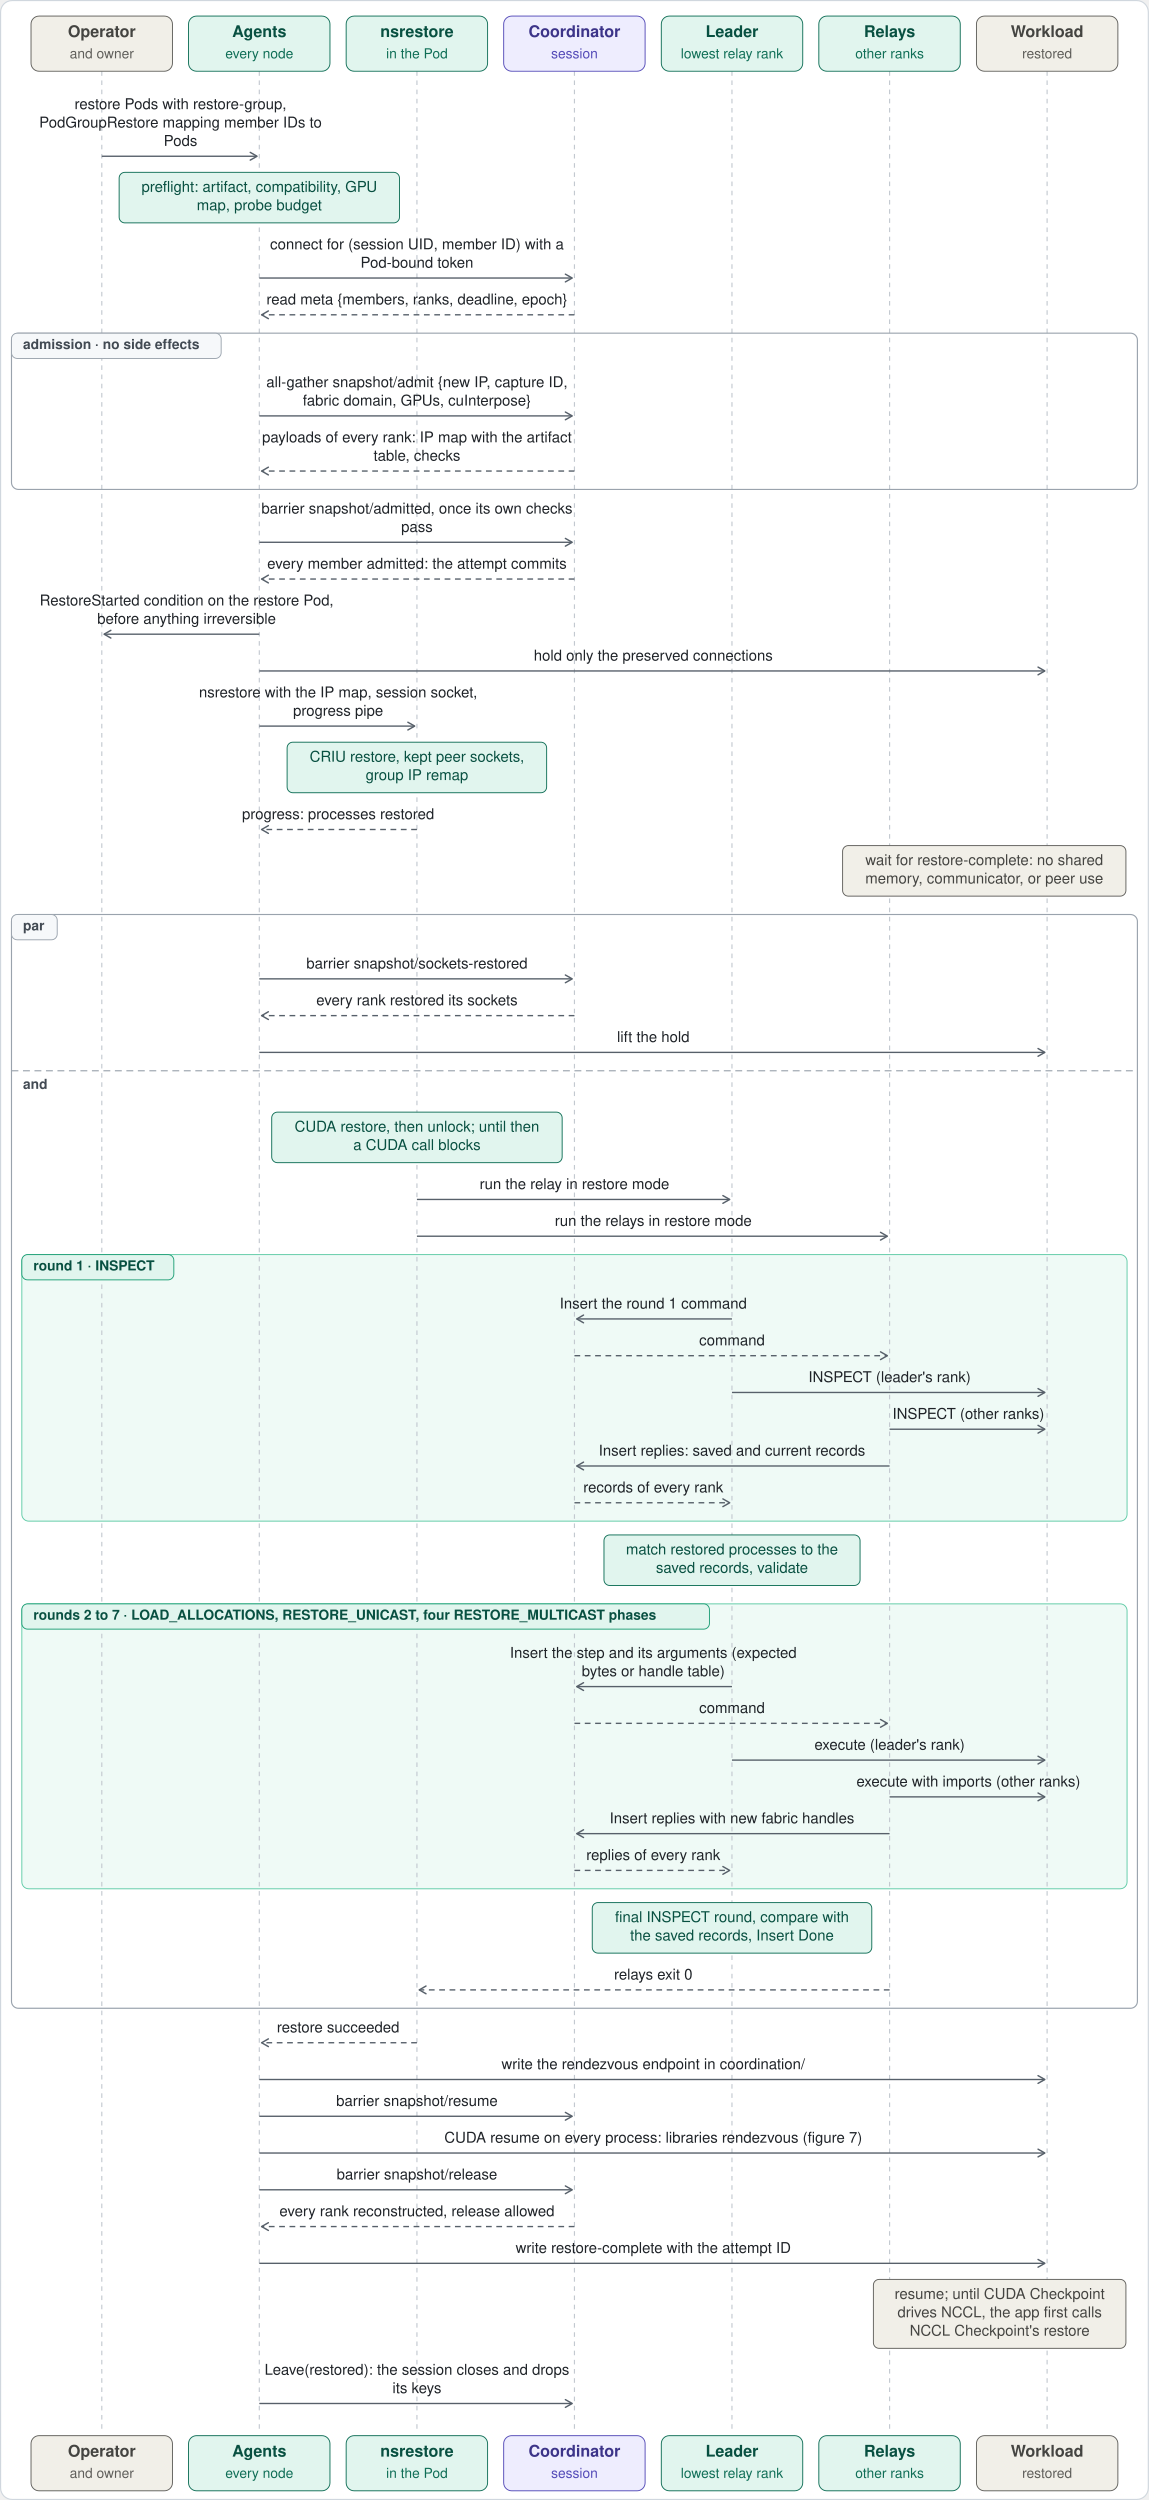
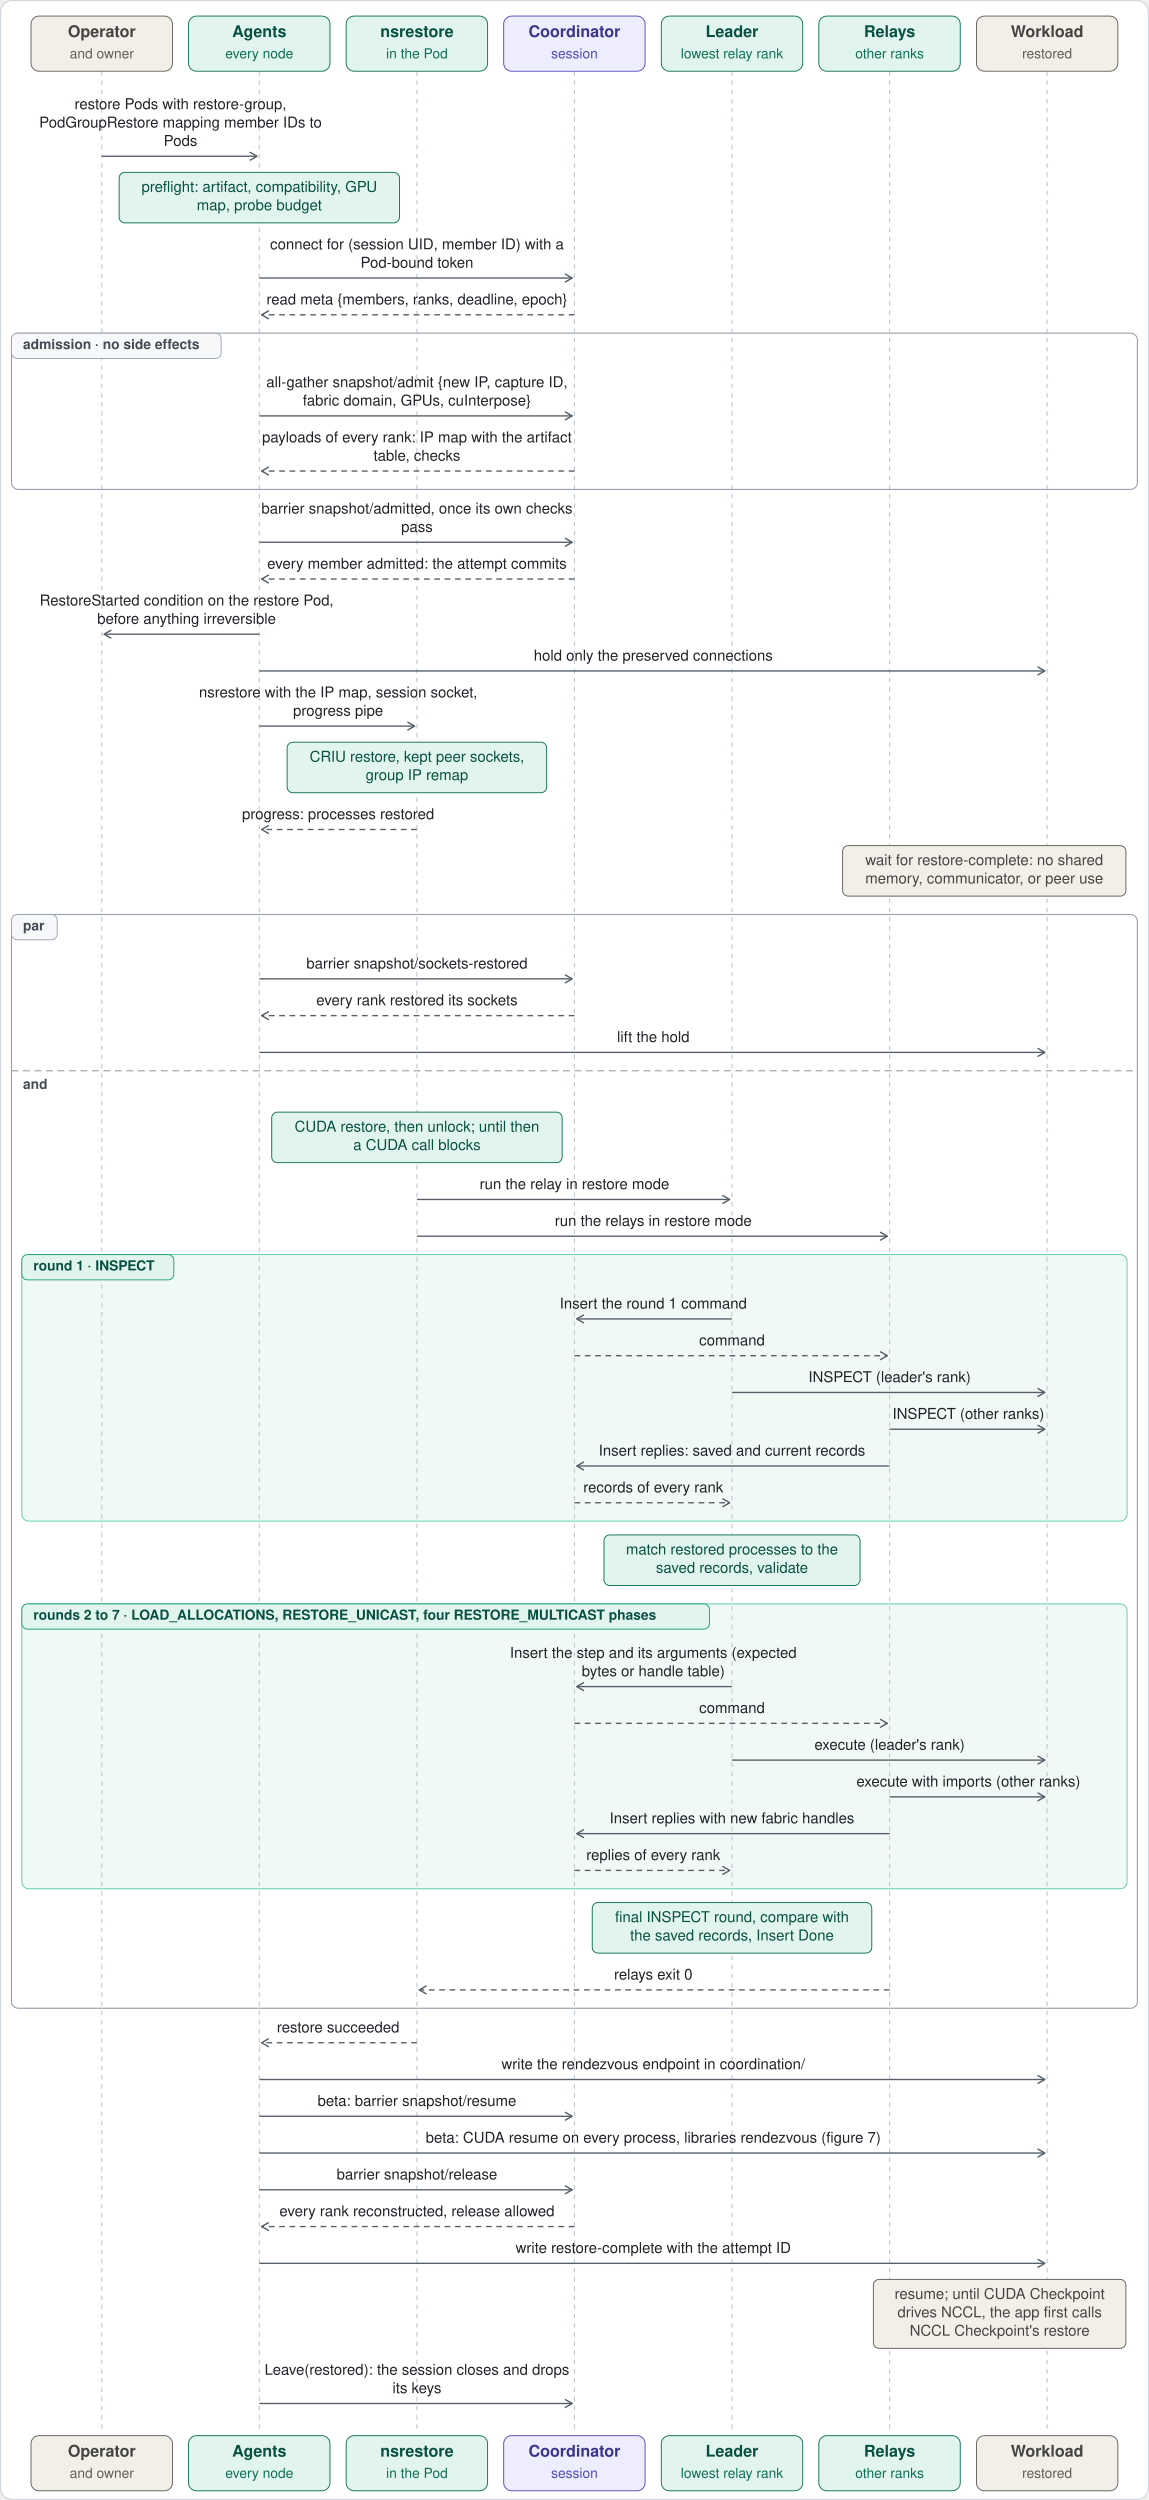
<svg xmlns="http://www.w3.org/2000/svg" width="1000" height="2176" viewBox="0 0 1000 2176" role="img" aria-labelledby="title desc">
  <style>
text{font-family:Helvetica,Arial,"Liberation Sans",sans-serif}
.bg{fill:#ffffff;stroke:#d0d7de}
.tx{fill:#1f2328}.tm{fill:#59636e}
.life{stroke:#c3c9d0}.arw{stroke:#57606a}.arwp{stroke:#7F77DD}
.ahp{stroke:#57606a;fill:none}.ahpp{stroke:#7F77DD;fill:none}
.frm{stroke:#9aa3ad;fill:none}.tag{fill:#f6f8fa;stroke:#9aa3ad}.tagt{fill:#424a53}
.note{fill:#f6f8fa;stroke:#c3c9d0}.notet{fill:#424a53}
.rnd{fill:#E1F5EE;fill-opacity:.55;stroke:#5DCAA5}.rndtag{fill:#E1F5EE;stroke:#1D9E75}.rndt{fill:#085041}
.cont{fill:none;stroke:#9aa3ad}.neutral{fill:#f6f8fa;stroke:#9aa3ad}
.k-p{fill:#EEEDFE;stroke:#534AB7}.k-p-t{fill:#3C3489}.k-p-s{fill:#534AB7}
.k-t{fill:#E1F5EE;stroke:#0F6E56}.k-t-t{fill:#085041}.k-t-s{fill:#0F6E56}
.k-g{fill:#F1EFE8;stroke:#5F5E5A}.k-g-t{fill:#444441}.k-g-s{fill:#5F5E5A}
.k-a{fill:#FAEEDA;stroke:#854F0B}.k-a-t{fill:#633806}.k-a-s{fill:#854F0B}
.k-r{fill:#FCEBEB;stroke:#A32D2D}.k-r-t{fill:#791F1F}.k-r-s{fill:#A32D2D}
.dot{fill:#1f2328}
@media (prefers-color-scheme: dark){
.bg{fill:#0d1117;stroke:#30363d}
.tx{fill:#e6edf3}.tm{fill:#9198a1}
.life{stroke:#3d444d}.arw{stroke:#9198a1}.ahp{stroke:#9198a1}
.frm{stroke:#57606a}.tag{fill:#151b23;stroke:#57606a}.tagt{fill:#d1d7e0}
.note{fill:#151b23;stroke:#3d444d}.notet{fill:#d1d7e0}
.rnd{fill:#085041;fill-opacity:.35;stroke:#1D9E75}.rndtag{fill:#085041;stroke:#5DCAA5}.rndt{fill:#E1F5EE}
.cont{stroke:#57606a}.neutral{fill:#151b23;stroke:#57606a}
.k-p{fill:#3C3489;stroke:#AFA9EC}.k-p-t{fill:#EEEDFE}.k-p-s{fill:#CECBF6}
.k-t{fill:#085041;stroke:#5DCAA5}.k-t-t{fill:#E1F5EE}.k-t-s{fill:#9FE1CB}
.k-g{fill:#444441;stroke:#B4B2A9}.k-g-t{fill:#F1EFE8}.k-g-s{fill:#D3D1C7}
.k-a{fill:#633806;stroke:#EF9F27}.k-a-t{fill:#FAEEDA}.k-a-s{fill:#FAC775}
.k-r{fill:#791F1F;stroke:#F09595}.k-r-t{fill:#FCEBEB}.k-r-s{fill:#F7C1C1}
.dot{fill:#e6edf3}
}
</style>
  <defs>
    <marker id="ah" viewBox="0 0 10 10" refX="8.5" refY="5" markerWidth="7" markerHeight="7" orient="auto-start-reverse">
      <path class="ahp" d="M1.5 1L8.5 5L1.5 9" stroke-width="1.5" stroke-linecap="round" stroke-linejoin="round" />
    </marker>
    <marker id="ahP" viewBox="0 0 10 10" refX="8.5" refY="5" markerWidth="7" markerHeight="7" orient="auto-start-reverse">
      <path class="ahpp" d="M1.5 1L8.5 5L1.5 9" stroke-width="1.5" stroke-linecap="round" stroke-linejoin="round" />
    </marker>
  </defs>
  <rect class="bg" x="0.5" y="0.5" width="999" height="2175" rx="10" />
  <rect class="rnd" x="19" y="1092.0" width="962" height="232.0" rx="6" stroke-width="0.8" />
  <rect class="rnd" x="19" y="1396.0" width="962" height="248.0" rx="6" stroke-width="0.8" />
  <line class="life" x1="88.6" y1="62.0" x2="88.6" y2="2116.0" stroke-width="1" stroke-dasharray="4 4" />
  <line class="life" x1="225.7" y1="62.0" x2="225.7" y2="2116.0" stroke-width="1" stroke-dasharray="4 4" />
  <line class="life" x1="362.9" y1="62.0" x2="362.9" y2="2116.0" stroke-width="1" stroke-dasharray="4 4" />
  <line class="life" x1="500.0" y1="62.0" x2="500.0" y2="2116.0" stroke-width="1" stroke-dasharray="4 4" />
  <line class="life" x1="637.1" y1="62.0" x2="637.1" y2="2116.0" stroke-width="1" stroke-dasharray="4 4" />
  <line class="life" x1="774.3" y1="62.0" x2="774.3" y2="2116.0" stroke-width="1" stroke-dasharray="4 4" />
  <line class="life" x1="911.4" y1="62.0" x2="911.4" y2="2116.0" stroke-width="1" stroke-dasharray="4 4" />
  <rect class="frm" x="10" y="290.0" width="980" height="136.0" rx="6" stroke-width="1" />
  <rect class="tag" x="10" y="290.0" width="182.5" height="22" rx="5" stroke-width="0.8" />
  <text x="20.0" y="301.0" class="tagt" font-size="12" font-weight="700" text-anchor="start" dominant-baseline="central">admission · no side effects</text>
  <rect class="rndtag" x="19" y="1092.0" width="132.3" height="22" rx="5" stroke-width="0.8" />
  <text x="29.0" y="1103.0" class="rndt" font-size="12" font-weight="700" text-anchor="start" dominant-baseline="central">round 1 · INSPECT</text>
  <rect class="rndtag" x="19" y="1396.0" width="598.5" height="22" rx="5" stroke-width="0.8" />
  <text x="29.0" y="1407.0" class="rndt" font-size="12" font-weight="700" text-anchor="start" dominant-baseline="central">rounds 2 to 7 · LOAD_ALLOCATIONS, RESTORE_UNICAST, four RESTORE_MULTICAST phases</text>
  <rect class="frm" x="10" y="796.0" width="980" height="952.0" rx="6" stroke-width="1" />
  <rect class="tag" x="10" y="796.0" width="39.8" height="22" rx="5" stroke-width="0.8" />
  <text x="20.0" y="807.0" class="tagt" font-size="12" font-weight="700" text-anchor="start" dominant-baseline="central">par</text>
  <line class="frm" x1="10.0" y1="932.0" x2="990.0" y2="932.0" stroke-width="1" stroke-dasharray="6 4" />
  <text x="20.0" y="945.0" class="tagt" font-size="12" font-weight="700" text-anchor="start" dominant-baseline="central">and</text>
  <text x="157.1" y="92.0" class="tx" font-size="13" font-weight="400" text-anchor="middle" dominant-baseline="central">restore Pods with restore-group,</text>
  <text x="157.1" y="108.0" class="tx" font-size="13" font-weight="400" text-anchor="middle" dominant-baseline="central">PodGroupRestore mapping member IDs to</text>
  <text x="157.1" y="124.0" class="tx" font-size="13" font-weight="400" text-anchor="middle" dominant-baseline="central">Pods</text>
  <line class="arw" x1="88.6" y1="136.0" x2="223.7" y2="136.0" stroke-width="1.2" marker-end="url(#ah)" />
  <rect class="k-t" x="103.7" y="150.0" width="244.0" height="44" rx="5" stroke-width="0.8" />
  <text x="225.7" y="164.0" class="k-t-t" font-size="13" font-weight="400" text-anchor="middle" dominant-baseline="central">preflight: artifact, compatibility, GPU</text>
  <text x="225.7" y="180.0" class="k-t-t" font-size="13" font-weight="400" text-anchor="middle" dominant-baseline="central">map, probe budget</text>
  <text x="362.9" y="214.0" class="tx" font-size="13" font-weight="400" text-anchor="middle" dominant-baseline="central">connect for (session UID, member ID) with a</text>
  <text x="362.9" y="230.0" class="tx" font-size="13" font-weight="400" text-anchor="middle" dominant-baseline="central">Pod-bound token</text>
  <line class="arw" x1="225.7" y1="242.0" x2="498.0" y2="242.0" stroke-width="1.2" marker-end="url(#ah)" />
  <text x="362.9" y="262.0" class="tx" font-size="13" font-weight="400" text-anchor="middle" dominant-baseline="central">read meta {members, ranks, deadline, epoch}</text>
  <line class="arw" x1="500.0" y1="274.0" x2="227.7" y2="274.0" stroke-width="1.2" stroke-dasharray="5 4" marker-end="url(#ah)" />
  <text x="362.9" y="334.0" class="tx" font-size="13" font-weight="400" text-anchor="middle" dominant-baseline="central">all-gather snapshot/admit {new IP, capture ID,</text>
  <text x="362.9" y="350.0" class="tx" font-size="13" font-weight="400" text-anchor="middle" dominant-baseline="central">fabric domain, GPUs, cuInterpose}</text>
  <line class="arw" x1="225.7" y1="362.0" x2="498.0" y2="362.0" stroke-width="1.2" marker-end="url(#ah)" />
  <text x="362.9" y="382.0" class="tx" font-size="13" font-weight="400" text-anchor="middle" dominant-baseline="central">payloads of every rank: IP map with the artifact</text>
  <text x="362.9" y="398.0" class="tx" font-size="13" font-weight="400" text-anchor="middle" dominant-baseline="central">table, checks</text>
  <line class="arw" x1="500.0" y1="410.0" x2="227.7" y2="410.0" stroke-width="1.2" stroke-dasharray="5 4" marker-end="url(#ah)" />
  <text x="362.9" y="444.0" class="tx" font-size="13" font-weight="400" text-anchor="middle" dominant-baseline="central">barrier snapshot/admitted, once its own checks</text>
  <text x="362.9" y="460.0" class="tx" font-size="13" font-weight="400" text-anchor="middle" dominant-baseline="central">pass</text>
  <line class="arw" x1="225.7" y1="472.0" x2="498.0" y2="472.0" stroke-width="1.2" marker-end="url(#ah)" />
  <text x="362.9" y="492.0" class="tx" font-size="13" font-weight="400" text-anchor="middle" dominant-baseline="central">every member admitted: the attempt commits</text>
  <line class="arw" x1="500.0" y1="504.0" x2="227.7" y2="504.0" stroke-width="1.2" stroke-dasharray="5 4" marker-end="url(#ah)" />
  <text x="162.4" y="524.0" class="tx" font-size="13" font-weight="400" text-anchor="middle" dominant-baseline="central">RestoreStarted condition on the restore Pod,</text>
  <text x="162.4" y="540.0" class="tx" font-size="13" font-weight="400" text-anchor="middle" dominant-baseline="central">before anything irreversible</text>
  <line class="arw" x1="225.7" y1="552.0" x2="90.6" y2="552.0" stroke-width="1.2" marker-end="url(#ah)" />
  <text x="568.6" y="572.0" class="tx" font-size="13" font-weight="400" text-anchor="middle" dominant-baseline="central">hold only the preserved connections</text>
  <line class="arw" x1="225.7" y1="584.0" x2="909.4" y2="584.0" stroke-width="1.2" marker-end="url(#ah)" />
  <text x="294.3" y="604.0" class="tx" font-size="13" font-weight="400" text-anchor="middle" dominant-baseline="central">nsrestore with the IP map, session socket,</text>
  <text x="294.3" y="620.0" class="tx" font-size="13" font-weight="400" text-anchor="middle" dominant-baseline="central">progress pipe</text>
  <line class="arw" x1="225.7" y1="632.0" x2="360.9" y2="632.0" stroke-width="1.2" marker-end="url(#ah)" />
  <rect class="k-t" x="249.9" y="646.0" width="225.9" height="44" rx="5" stroke-width="0.8" />
  <text x="362.9" y="660.0" class="k-t-t" font-size="13" font-weight="400" text-anchor="middle" dominant-baseline="central">CRIU restore, kept peer sockets,</text>
  <text x="362.9" y="676.0" class="k-t-t" font-size="13" font-weight="400" text-anchor="middle" dominant-baseline="central">group IP remap</text>
  <text x="294.3" y="710.0" class="tx" font-size="13" font-weight="400" text-anchor="middle" dominant-baseline="central">progress: processes restored</text>
  <line class="arw" x1="362.9" y1="722.0" x2="227.7" y2="722.0" stroke-width="1.2" stroke-dasharray="5 4" marker-end="url(#ah)" />
  <rect class="k-g" x="733.4" y="736.0" width="246.6" height="44" rx="5" stroke-width="0.8" />
  <text x="856.7" y="750.0" class="k-g-t" font-size="13" font-weight="400" text-anchor="middle" dominant-baseline="central">wait for restore-complete: no shared</text>
  <text x="856.7" y="766.0" class="k-g-t" font-size="13" font-weight="400" text-anchor="middle" dominant-baseline="central">memory, communicator, or peer use</text>
  <text x="362.9" y="840.0" class="tx" font-size="13" font-weight="400" text-anchor="middle" dominant-baseline="central">barrier snapshot/sockets-restored</text>
  <line class="arw" x1="225.7" y1="852.0" x2="498.0" y2="852.0" stroke-width="1.2" marker-end="url(#ah)" />
  <text x="362.9" y="872.0" class="tx" font-size="13" font-weight="400" text-anchor="middle" dominant-baseline="central">every rank restored its sockets</text>
  <line class="arw" x1="500.0" y1="884.0" x2="227.7" y2="884.0" stroke-width="1.2" stroke-dasharray="5 4" marker-end="url(#ah)" />
  <text x="568.6" y="904.0" class="tx" font-size="13" font-weight="400" text-anchor="middle" dominant-baseline="central">lift the hold</text>
  <line class="arw" x1="225.7" y1="916.0" x2="909.4" y2="916.0" stroke-width="1.2" marker-end="url(#ah)" />
  <rect class="k-t" x="236.5" y="968.0" width="252.8" height="44" rx="5" stroke-width="0.8" />
  <text x="362.9" y="982.0" class="k-t-t" font-size="13" font-weight="400" text-anchor="middle" dominant-baseline="central">CUDA restore, then unlock; until then</text>
  <text x="362.9" y="998.0" class="k-t-t" font-size="13" font-weight="400" text-anchor="middle" dominant-baseline="central">a CUDA call blocks</text>
  <text x="500.0" y="1032.0" class="tx" font-size="13" font-weight="400" text-anchor="middle" dominant-baseline="central">run the relay in restore mode</text>
  <line class="arw" x1="362.9" y1="1044.0" x2="635.1" y2="1044.0" stroke-width="1.2" marker-end="url(#ah)" />
  <text x="568.6" y="1064.0" class="tx" font-size="13" font-weight="400" text-anchor="middle" dominant-baseline="central">run the relays in restore mode</text>
  <line class="arw" x1="362.9" y1="1076.0" x2="772.3" y2="1076.0" stroke-width="1.2" marker-end="url(#ah)" />
  <text x="568.6" y="1136.0" class="tx" font-size="13" font-weight="400" text-anchor="middle" dominant-baseline="central">Insert the round 1 command</text>
  <line class="arw" x1="637.1" y1="1148.0" x2="502.0" y2="1148.0" stroke-width="1.2" marker-end="url(#ah)" />
  <text x="637.1" y="1168.0" class="tx" font-size="13" font-weight="400" text-anchor="middle" dominant-baseline="central">command</text>
  <line class="arw" x1="500.0" y1="1180.0" x2="772.3" y2="1180.0" stroke-width="1.2" stroke-dasharray="5 4" marker-end="url(#ah)" />
  <text x="774.3" y="1200.0" class="tx" font-size="13" font-weight="400" text-anchor="middle" dominant-baseline="central">INSPECT (leader's rank)</text>
  <line class="arw" x1="637.1" y1="1212.0" x2="909.4" y2="1212.0" stroke-width="1.2" marker-end="url(#ah)" />
  <text x="842.9" y="1232.0" class="tx" font-size="13" font-weight="400" text-anchor="middle" dominant-baseline="central">INSPECT (other ranks)</text>
  <line class="arw" x1="774.3" y1="1244.0" x2="909.4" y2="1244.0" stroke-width="1.2" marker-end="url(#ah)" />
  <text x="637.1" y="1264.0" class="tx" font-size="13" font-weight="400" text-anchor="middle" dominant-baseline="central">Insert replies: saved and current records</text>
  <line class="arw" x1="774.3" y1="1276.0" x2="502.0" y2="1276.0" stroke-width="1.2" marker-end="url(#ah)" />
  <text x="568.6" y="1296.0" class="tx" font-size="13" font-weight="400" text-anchor="middle" dominant-baseline="central">records of every rank</text>
  <line class="arw" x1="500.0" y1="1308.0" x2="635.1" y2="1308.0" stroke-width="1.2" stroke-dasharray="5 4" marker-end="url(#ah)" />
  <rect class="k-t" x="525.7" y="1336.0" width="222.9" height="44" rx="5" stroke-width="0.8" />
  <text x="637.1" y="1350.0" class="k-t-t" font-size="13" font-weight="400" text-anchor="middle" dominant-baseline="central">match restored processes to the</text>
  <text x="637.1" y="1366.0" class="k-t-t" font-size="13" font-weight="400" text-anchor="middle" dominant-baseline="central">saved records, validate</text>
  <text x="568.6" y="1440.0" class="tx" font-size="13" font-weight="400" text-anchor="middle" dominant-baseline="central">Insert the step and its arguments (expected</text>
  <text x="568.6" y="1456.0" class="tx" font-size="13" font-weight="400" text-anchor="middle" dominant-baseline="central">bytes or handle table)</text>
  <line class="arw" x1="637.1" y1="1468.0" x2="502.0" y2="1468.0" stroke-width="1.2" marker-end="url(#ah)" />
  <text x="637.1" y="1488.0" class="tx" font-size="13" font-weight="400" text-anchor="middle" dominant-baseline="central">command</text>
  <line class="arw" x1="500.0" y1="1500.0" x2="772.3" y2="1500.0" stroke-width="1.2" stroke-dasharray="5 4" marker-end="url(#ah)" />
  <text x="774.3" y="1520.0" class="tx" font-size="13" font-weight="400" text-anchor="middle" dominant-baseline="central">execute (leader's rank)</text>
  <line class="arw" x1="637.1" y1="1532.0" x2="909.4" y2="1532.0" stroke-width="1.2" marker-end="url(#ah)" />
  <text x="842.9" y="1552.0" class="tx" font-size="13" font-weight="400" text-anchor="middle" dominant-baseline="central">execute with imports (other ranks)</text>
  <line class="arw" x1="774.3" y1="1564.0" x2="909.4" y2="1564.0" stroke-width="1.2" marker-end="url(#ah)" />
  <text x="637.1" y="1584.0" class="tx" font-size="13" font-weight="400" text-anchor="middle" dominant-baseline="central">Insert replies with new fabric handles</text>
  <line class="arw" x1="774.3" y1="1596.0" x2="502.0" y2="1596.0" stroke-width="1.2" marker-end="url(#ah)" />
  <text x="568.6" y="1616.0" class="tx" font-size="13" font-weight="400" text-anchor="middle" dominant-baseline="central">replies of every rank</text>
  <line class="arw" x1="500.0" y1="1628.0" x2="635.1" y2="1628.0" stroke-width="1.2" stroke-dasharray="5 4" marker-end="url(#ah)" />
  <rect class="k-t" x="515.5" y="1656.0" width="243.3" height="44" rx="5" stroke-width="0.8" />
  <text x="637.1" y="1670.0" class="k-t-t" font-size="13" font-weight="400" text-anchor="middle" dominant-baseline="central">final INSPECT round, compare with</text>
  <text x="637.1" y="1686.0" class="k-t-t" font-size="13" font-weight="400" text-anchor="middle" dominant-baseline="central">the saved records, Insert Done</text>
  <text x="568.6" y="1720.0" class="tx" font-size="13" font-weight="400" text-anchor="middle" dominant-baseline="central">relays exit 0</text>
  <line class="arw" x1="774.3" y1="1732.0" x2="364.9" y2="1732.0" stroke-width="1.2" stroke-dasharray="5 4" marker-end="url(#ah)" />
  <text x="294.3" y="1766.0" class="tx" font-size="13" font-weight="400" text-anchor="middle" dominant-baseline="central">restore succeeded</text>
  <line class="arw" x1="362.9" y1="1778.0" x2="227.7" y2="1778.0" stroke-width="1.2" stroke-dasharray="5 4" marker-end="url(#ah)" />
  <text x="568.6" y="1798.0" class="tx" font-size="13" font-weight="400" text-anchor="middle" dominant-baseline="central">write the rendezvous endpoint in coordination/</text>
  <line class="arw" x1="225.7" y1="1810.0" x2="909.4" y2="1810.0" stroke-width="1.2" marker-end="url(#ah)" />
-   <text x="362.9" y="1830.0" class="tx" font-size="13" font-weight="400" text-anchor="middle" dominant-baseline="central">barrier snapshot/resume</text>
+   <text x="362.9" y="1830.0" class="tx" font-size="13" font-weight="400" text-anchor="middle" dominant-baseline="central">beta: barrier snapshot/resume</text>
  <line class="arw" x1="225.7" y1="1842.0" x2="498.0" y2="1842.0" stroke-width="1.2" marker-end="url(#ah)" />
-   <text x="568.6" y="1862.0" class="tx" font-size="13" font-weight="400" text-anchor="middle" dominant-baseline="central">CUDA resume on every process: libraries rendezvous (figure 7)</text>
+   <text x="568.6" y="1862.0" class="tx" font-size="13" font-weight="400" text-anchor="middle" dominant-baseline="central">beta: CUDA resume on every process, libraries rendezvous (figure 7)</text>
  <line class="arw" x1="225.7" y1="1874.0" x2="909.4" y2="1874.0" stroke-width="1.2" marker-end="url(#ah)" />
  <text x="362.9" y="1894.0" class="tx" font-size="13" font-weight="400" text-anchor="middle" dominant-baseline="central">barrier snapshot/release</text>
  <line class="arw" x1="225.7" y1="1906.0" x2="498.0" y2="1906.0" stroke-width="1.2" marker-end="url(#ah)" />
  <text x="362.9" y="1926.0" class="tx" font-size="13" font-weight="400" text-anchor="middle" dominant-baseline="central">every rank reconstructed, release allowed</text>
  <line class="arw" x1="500.0" y1="1938.0" x2="227.7" y2="1938.0" stroke-width="1.2" stroke-dasharray="5 4" marker-end="url(#ah)" />
  <text x="568.6" y="1958.0" class="tx" font-size="13" font-weight="400" text-anchor="middle" dominant-baseline="central">write restore-complete with the attempt ID</text>
  <line class="arw" x1="225.7" y1="1970.0" x2="909.4" y2="1970.0" stroke-width="1.2" marker-end="url(#ah)" />
  <rect class="k-g" x="760.2" y="1984.0" width="219.8" height="60" rx="5" stroke-width="0.8" />
  <text x="870.1" y="1998.0" class="k-g-t" font-size="13" font-weight="400" text-anchor="middle" dominant-baseline="central">resume; until CUDA Checkpoint</text>
  <text x="870.1" y="2014.0" class="k-g-t" font-size="13" font-weight="400" text-anchor="middle" dominant-baseline="central">drives NCCL, the app first calls</text>
  <text x="870.1" y="2030.0" class="k-g-t" font-size="13" font-weight="400" text-anchor="middle" dominant-baseline="central">NCCL Checkpoint's restore</text>
  <text x="362.9" y="2064.0" class="tx" font-size="13" font-weight="400" text-anchor="middle" dominant-baseline="central">Leave(restored): the session closes and drops</text>
  <text x="362.9" y="2080.0" class="tx" font-size="13" font-weight="400" text-anchor="middle" dominant-baseline="central">its keys</text>
  <line class="arw" x1="225.7" y1="2092.0" x2="498.0" y2="2092.0" stroke-width="1.2" marker-end="url(#ah)" />
  <rect class="k-g" x="27.0" y="14.0" width="123.1" height="48.0" rx="7" stroke-width="0.8" />
  <text x="88.6" y="29.0" class="k-g-t" font-size="14" font-weight="700" text-anchor="middle" dominant-baseline="central">Operator</text>
  <text x="88.6" y="48.0" class="k-g-s" font-size="12" font-weight="400" text-anchor="middle" dominant-baseline="central">and owner</text>
  <rect class="k-g" x="27.0" y="2120.0" width="123.1" height="48.0" rx="7" stroke-width="0.8" />
  <text x="88.6" y="2135.0" class="k-g-t" font-size="14" font-weight="700" text-anchor="middle" dominant-baseline="central">Operator</text>
  <text x="88.6" y="2154.0" class="k-g-s" font-size="12" font-weight="400" text-anchor="middle" dominant-baseline="central">and owner</text>
  <rect class="k-t" x="164.1" y="14.0" width="123.1" height="48.0" rx="7" stroke-width="0.8" />
  <text x="225.7" y="29.0" class="k-t-t" font-size="14" font-weight="700" text-anchor="middle" dominant-baseline="central">Agents</text>
  <text x="225.7" y="48.0" class="k-t-s" font-size="12" font-weight="400" text-anchor="middle" dominant-baseline="central">every node</text>
  <rect class="k-t" x="164.1" y="2120.0" width="123.1" height="48.0" rx="7" stroke-width="0.8" />
  <text x="225.7" y="2135.0" class="k-t-t" font-size="14" font-weight="700" text-anchor="middle" dominant-baseline="central">Agents</text>
  <text x="225.7" y="2154.0" class="k-t-s" font-size="12" font-weight="400" text-anchor="middle" dominant-baseline="central">every node</text>
  <rect class="k-t" x="301.3" y="14.0" width="123.1" height="48.0" rx="7" stroke-width="0.8" />
  <text x="362.9" y="29.0" class="k-t-t" font-size="14" font-weight="700" text-anchor="middle" dominant-baseline="central">nsrestore</text>
  <text x="362.9" y="48.0" class="k-t-s" font-size="12" font-weight="400" text-anchor="middle" dominant-baseline="central">in the Pod</text>
  <rect class="k-t" x="301.3" y="2120.0" width="123.1" height="48.0" rx="7" stroke-width="0.8" />
  <text x="362.9" y="2135.0" class="k-t-t" font-size="14" font-weight="700" text-anchor="middle" dominant-baseline="central">nsrestore</text>
  <text x="362.9" y="2154.0" class="k-t-s" font-size="12" font-weight="400" text-anchor="middle" dominant-baseline="central">in the Pod</text>
  <rect class="k-p" x="438.4" y="14.0" width="123.1" height="48.0" rx="7" stroke-width="0.8" />
  <text x="500.0" y="29.0" class="k-p-t" font-size="14" font-weight="700" text-anchor="middle" dominant-baseline="central">Coordinator</text>
  <text x="500.0" y="48.0" class="k-p-s" font-size="12" font-weight="400" text-anchor="middle" dominant-baseline="central">session</text>
  <rect class="k-p" x="438.4" y="2120.0" width="123.1" height="48.0" rx="7" stroke-width="0.8" />
  <text x="500.0" y="2135.0" class="k-p-t" font-size="14" font-weight="700" text-anchor="middle" dominant-baseline="central">Coordinator</text>
  <text x="500.0" y="2154.0" class="k-p-s" font-size="12" font-weight="400" text-anchor="middle" dominant-baseline="central">session</text>
  <rect class="k-t" x="575.6" y="14.0" width="123.1" height="48.0" rx="7" stroke-width="0.8" />
  <text x="637.1" y="29.0" class="k-t-t" font-size="14" font-weight="700" text-anchor="middle" dominant-baseline="central">Leader</text>
  <text x="637.1" y="48.0" class="k-t-s" font-size="12" font-weight="400" text-anchor="middle" dominant-baseline="central">lowest relay rank</text>
  <rect class="k-t" x="575.6" y="2120.0" width="123.1" height="48.0" rx="7" stroke-width="0.8" />
  <text x="637.1" y="2135.0" class="k-t-t" font-size="14" font-weight="700" text-anchor="middle" dominant-baseline="central">Leader</text>
  <text x="637.1" y="2154.0" class="k-t-s" font-size="12" font-weight="400" text-anchor="middle" dominant-baseline="central">lowest relay rank</text>
  <rect class="k-t" x="712.7" y="14.0" width="123.1" height="48.0" rx="7" stroke-width="0.8" />
  <text x="774.3" y="29.0" class="k-t-t" font-size="14" font-weight="700" text-anchor="middle" dominant-baseline="central">Relays</text>
  <text x="774.3" y="48.0" class="k-t-s" font-size="12" font-weight="400" text-anchor="middle" dominant-baseline="central">other ranks</text>
  <rect class="k-t" x="712.7" y="2120.0" width="123.1" height="48.0" rx="7" stroke-width="0.8" />
  <text x="774.3" y="2135.0" class="k-t-t" font-size="14" font-weight="700" text-anchor="middle" dominant-baseline="central">Relays</text>
  <text x="774.3" y="2154.0" class="k-t-s" font-size="12" font-weight="400" text-anchor="middle" dominant-baseline="central">other ranks</text>
  <rect class="k-g" x="849.9" y="14.0" width="123.1" height="48.0" rx="7" stroke-width="0.8" />
  <text x="911.4" y="29.0" class="k-g-t" font-size="14" font-weight="700" text-anchor="middle" dominant-baseline="central">Workload</text>
  <text x="911.4" y="48.0" class="k-g-s" font-size="12" font-weight="400" text-anchor="middle" dominant-baseline="central">restored</text>
  <rect class="k-g" x="849.9" y="2120.0" width="123.1" height="48.0" rx="7" stroke-width="0.8" />
  <text x="911.4" y="2135.0" class="k-g-t" font-size="14" font-weight="700" text-anchor="middle" dominant-baseline="central">Workload</text>
  <text x="911.4" y="2154.0" class="k-g-s" font-size="12" font-weight="400" text-anchor="middle" dominant-baseline="central">restored</text>
</svg>
